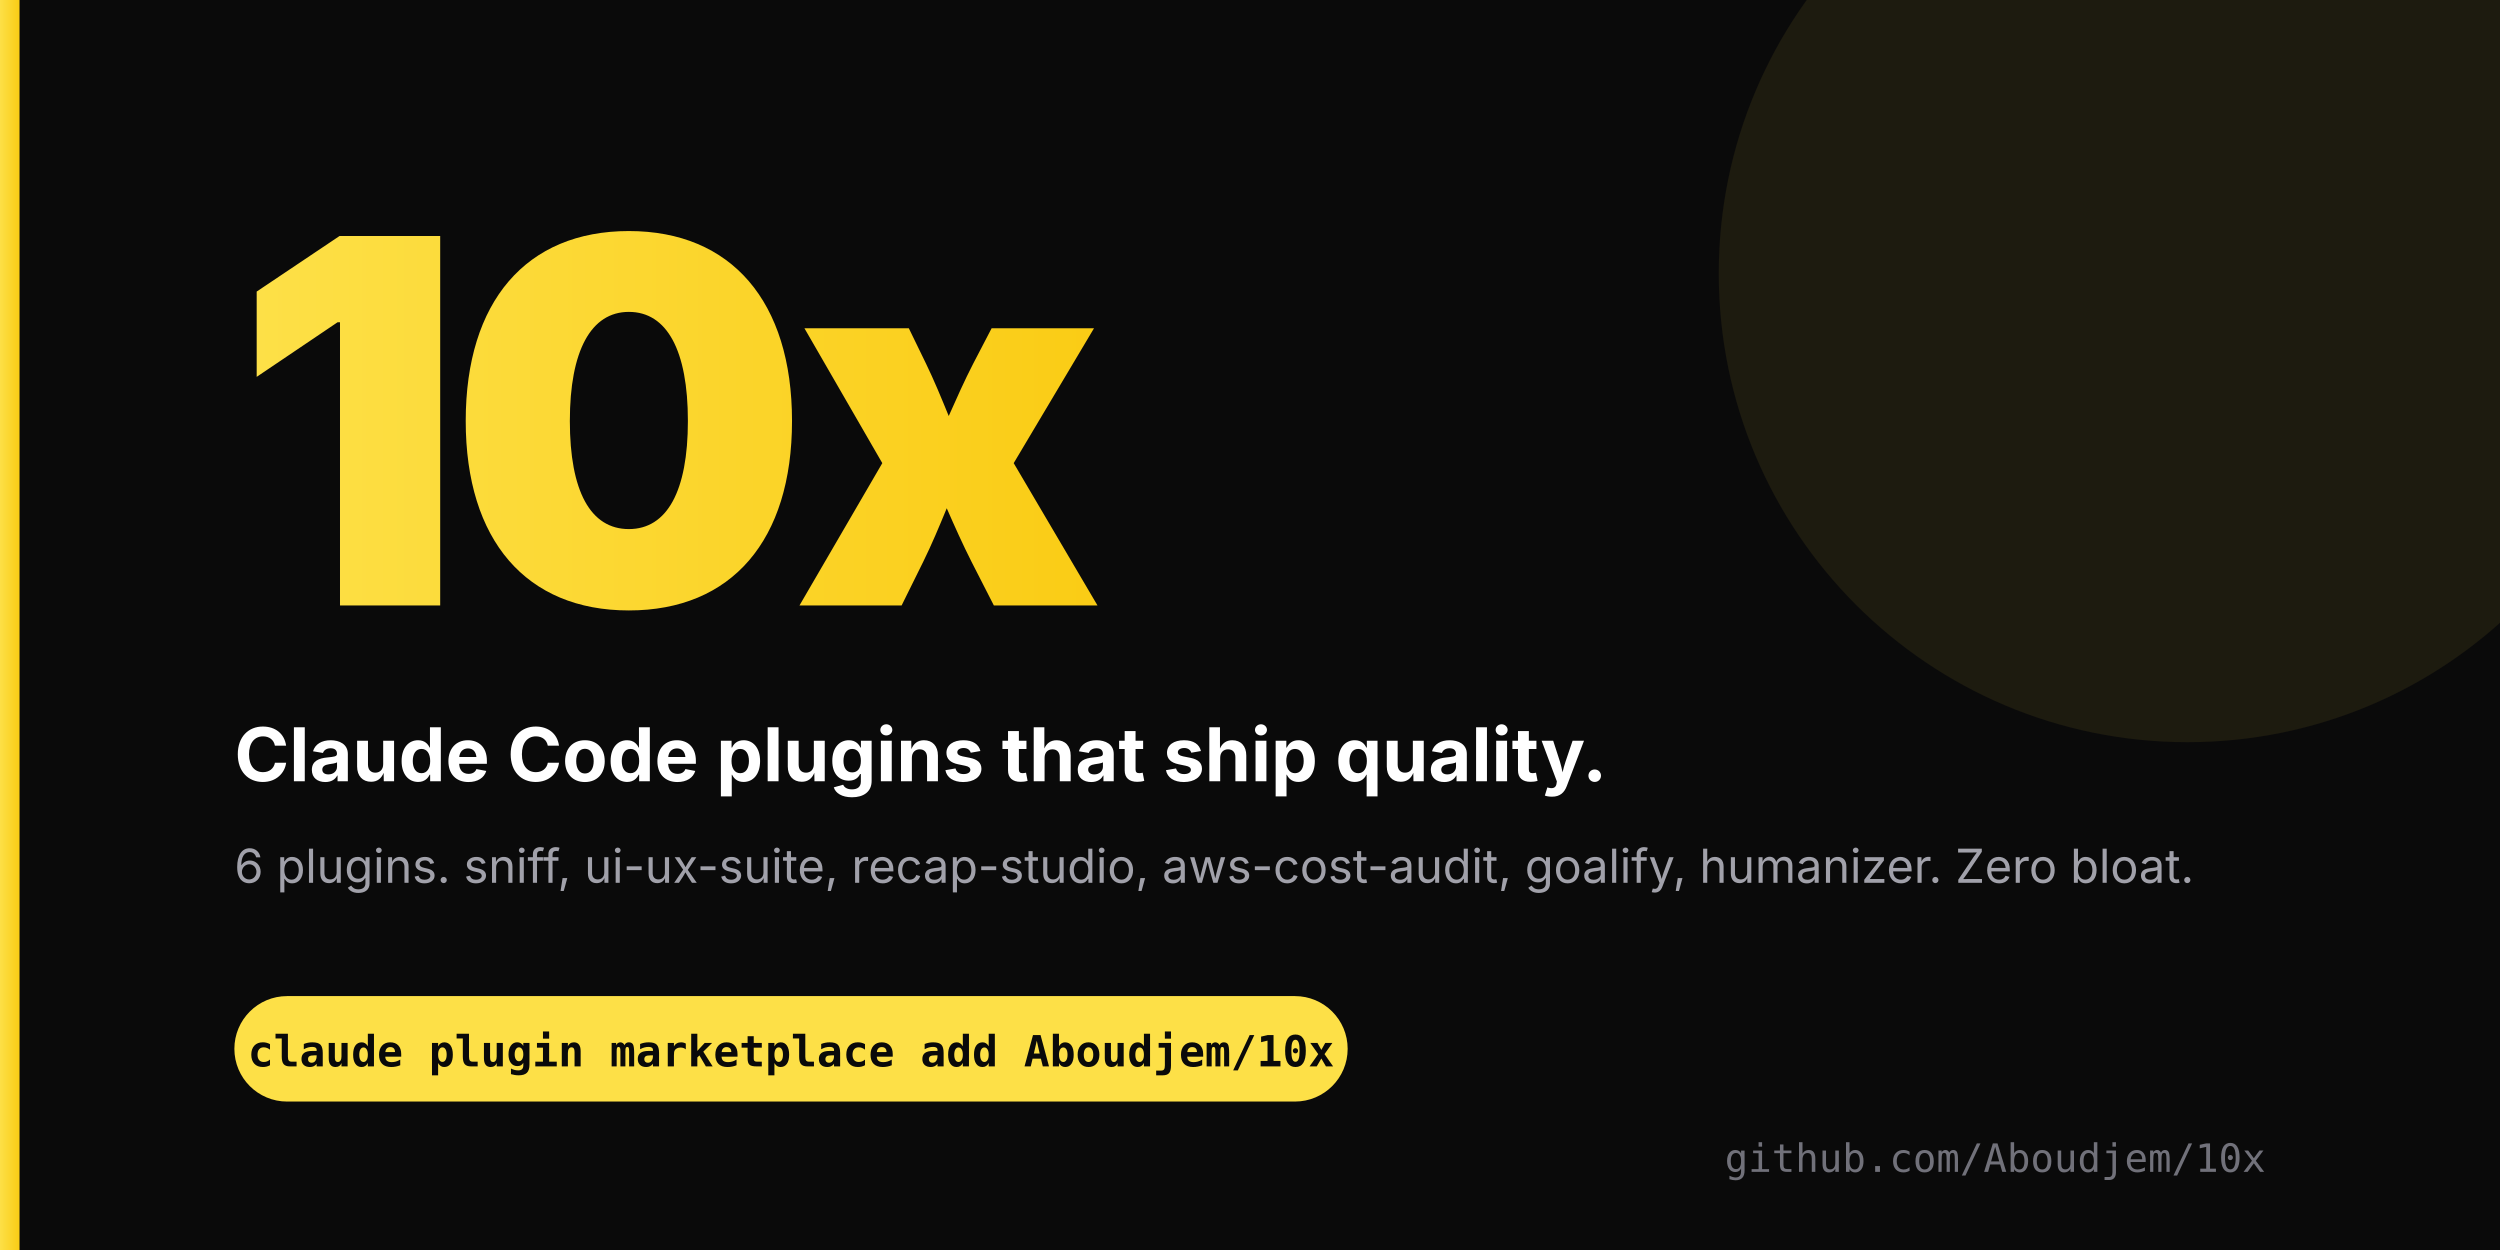
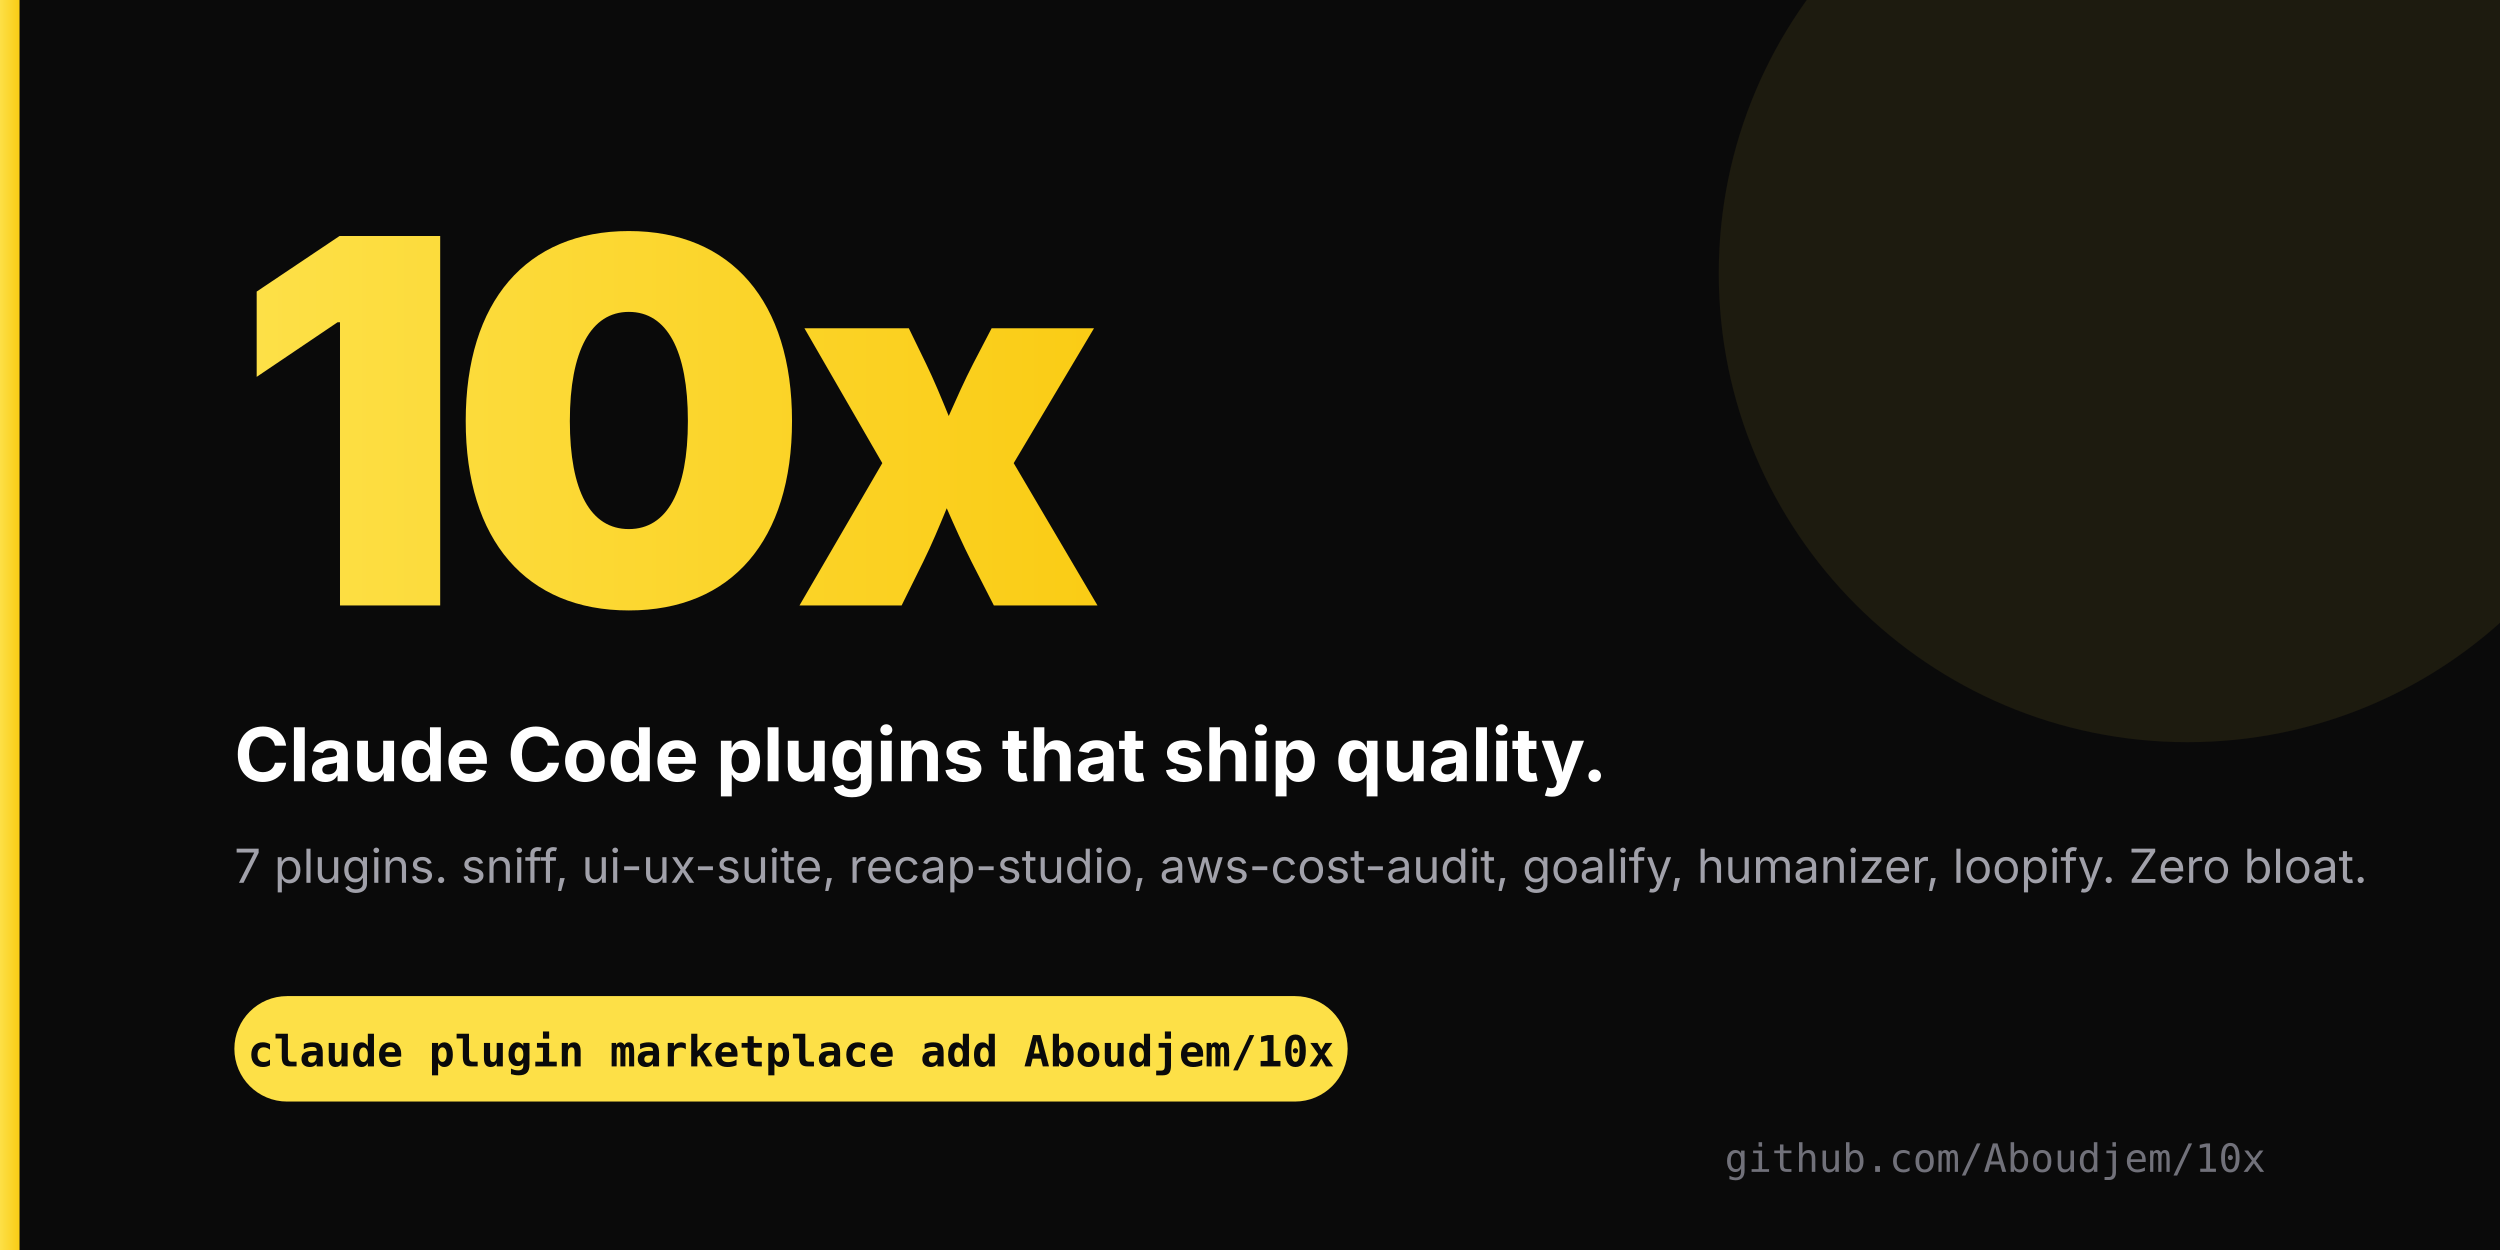
<svg xmlns="http://www.w3.org/2000/svg" viewBox="0 0 1280 640" width="1280" height="640">
  <defs>
    <linearGradient id="accent" x1="0" y1="0" x2="1" y2="0">
      <stop offset="0%" stop-color="#fde047" />
      <stop offset="100%" stop-color="#facc15" />
    </linearGradient>
  </defs>
  <rect width="1280" height="640" fill="#0a0a0a" />
  <rect x="0" y="0" width="10" height="640" fill="url(#accent)" />
  <circle cx="1120" cy="140" r="240" fill="#fde047" opacity="0.08" />
  <text x="120" y="310" font-family="Inter, system-ui, -apple-system, sans-serif" font-size="260" font-weight="900" fill="url(#accent)" letter-spacing="-8">10x</text>
  <text x="120" y="400" font-family="Inter, system-ui, -apple-system, sans-serif" font-size="38" font-weight="700" fill="#ffffff">Claude Code plugins that ship quality.</text>
-   <text x="120" y="452" font-family="Inter, system-ui, -apple-system, sans-serif" font-size="24" font-weight="400" fill="#a1a1aa">6 plugins. sniff, ui-ux-suite, recap-studio, aws-cost-audit, goalify, humanizer. Zero bloat.</text>
+   <text x="120" y="452" font-family="Inter, system-ui, -apple-system, sans-serif" font-size="24" font-weight="400" fill="#a1a1aa">7 plugins. sniff, ui-ux-suite, recap-studio, aws-cost-audit, goalify, humanizer, loopify. Zero bloat.</text>
  <g transform="translate(120, 510)">
    <rect x="0" y="0" width="570" height="54" rx="27" fill="#fde047" />
    <text x="285" y="36" font-family="JetBrains Mono, Menlo, monospace" font-size="22" font-weight="700" fill="#0a0a0a" text-anchor="middle">claude plugin marketplace add Aboudjem/10x</text>
  </g>
  <text x="1160" y="600" font-family="JetBrains Mono, Menlo, monospace" font-size="20" fill="#71717a" text-anchor="end">github.com/Aboudjem/10x</text>
</svg>
